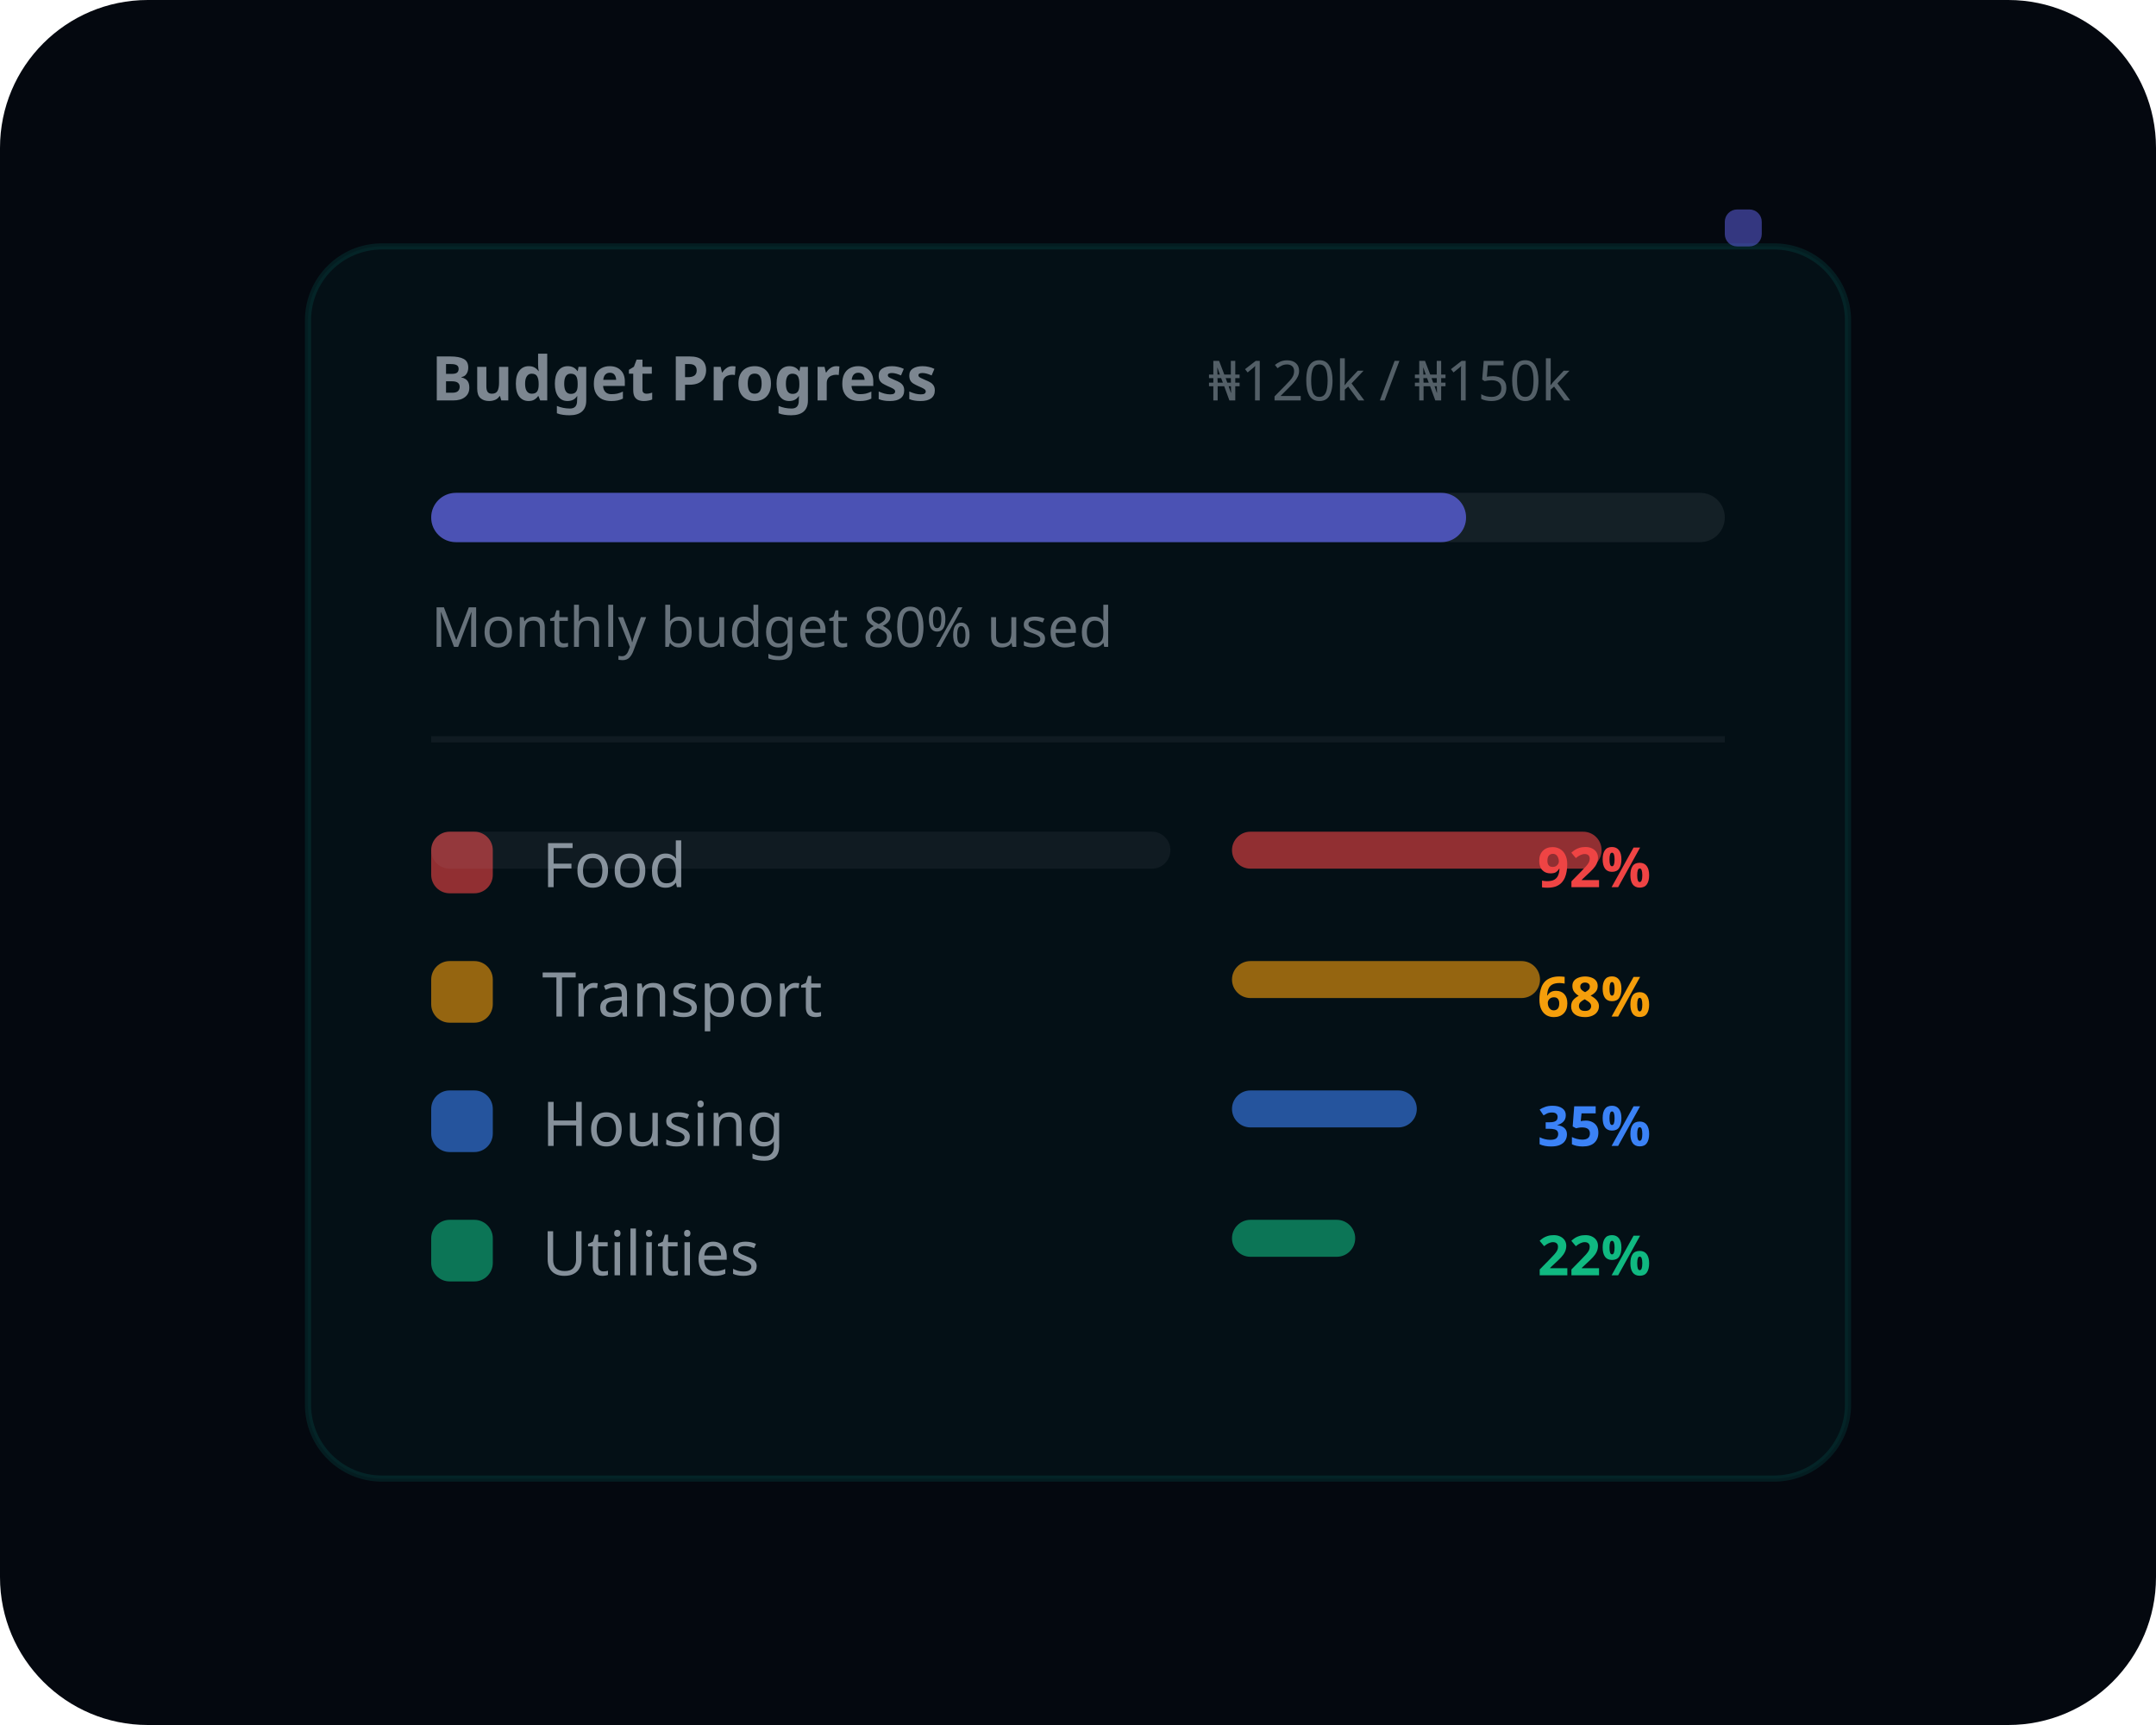
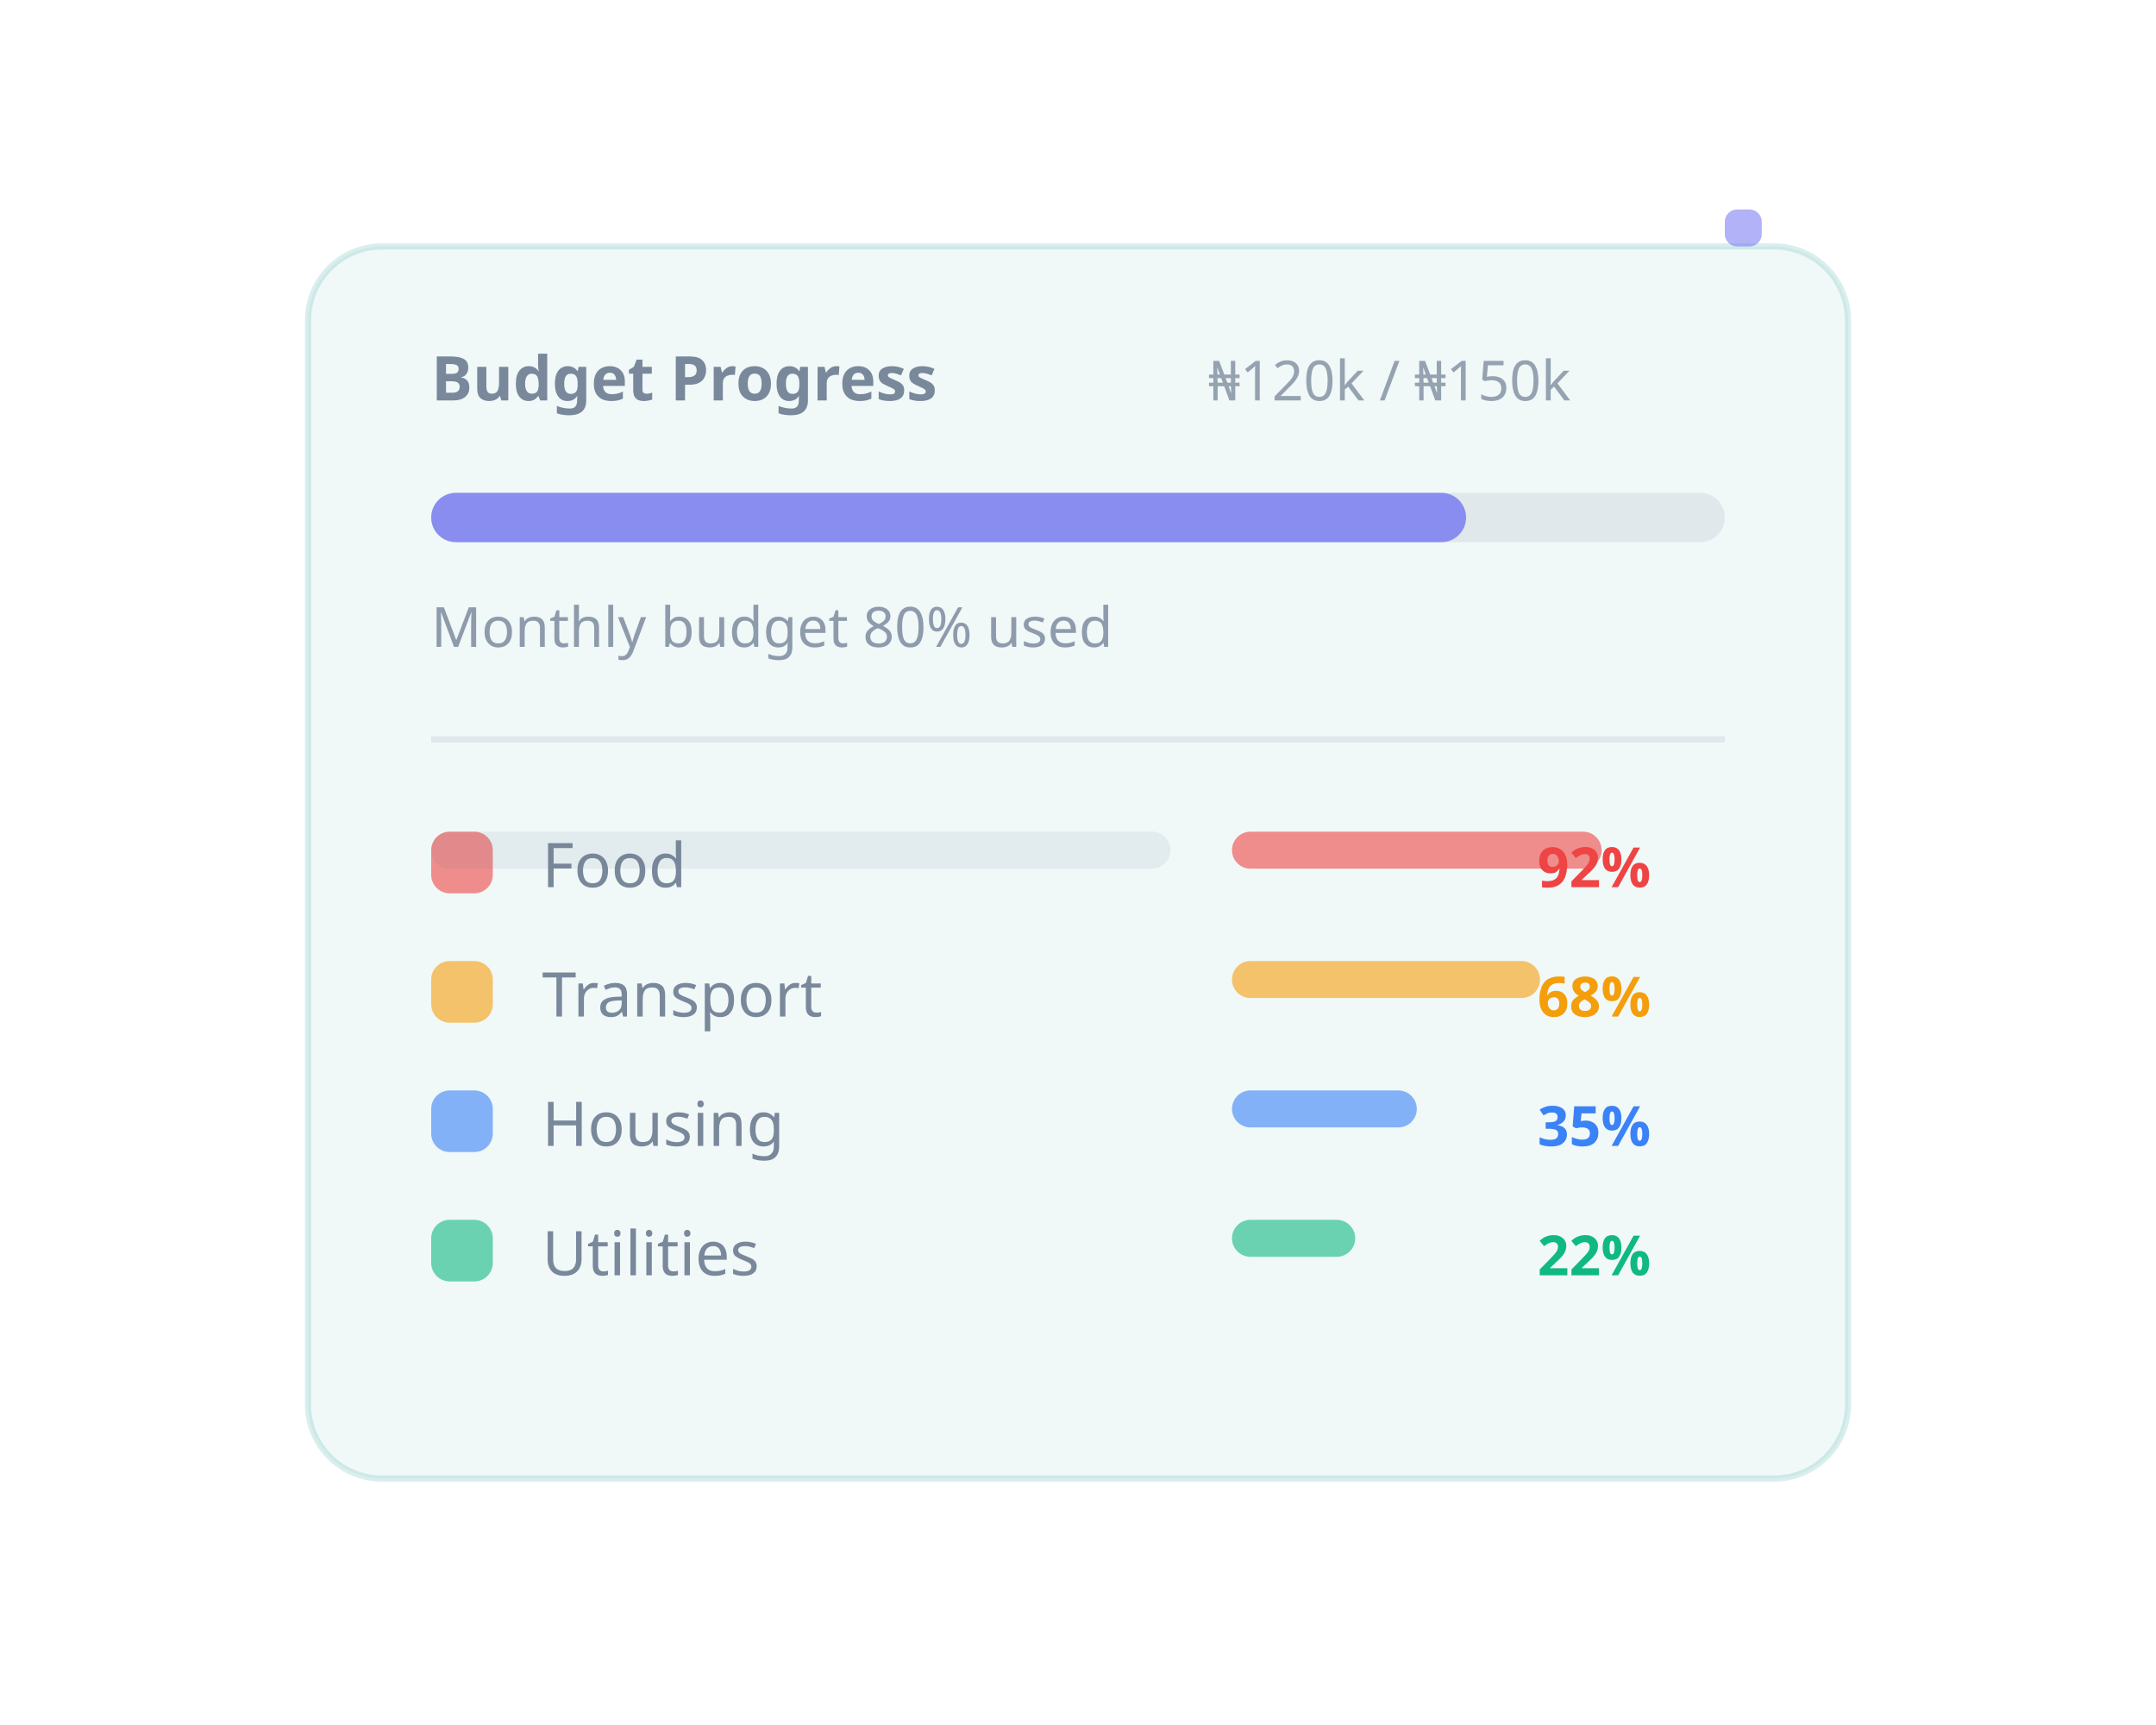
<svg xmlns="http://www.w3.org/2000/svg" viewBox="0 0 350 280" fill="none">
-   <rect width="350" height="280" rx="24" fill="#04080f" />
  <rect x="50" y="40" width="250" height="200" rx="12" fill="rgba(13,148,136,0.06)" stroke="rgba(13,148,136,0.15)" stroke-width="1" />
-   <text x="70" y="65" fill="rgba(203,213,225,0.6)" font-size="10" font-weight="600" font-family="system-ui">Budget Progress</text>
-   <text x="255" y="65" text-anchor="end" fill="rgba(203,213,225,0.4)" font-size="9" font-family="system-ui">₦120k / ₦150k</text>
-   <rect x="70" y="80" width="210" height="8" rx="4" fill="rgba(203,213,225,0.08)" />
+   <text x="70" y="65" fill="#64748b" font-size="10" font-weight="600" font-family="system-ui" opacity="0.85">Budget Progress</text>
+   <text x="255" y="65" text-anchor="end" fill="#64748b" font-size="9" font-family="system-ui" opacity="0.65">₦120k / ₦150k</text>
+   <rect x="70" y="80" width="210" height="8" rx="4" fill="rgba(100,116,139,0.12)" />
  <rect x="70" y="80" width="168" height="8" rx="4" fill="#6366f1" opacity="0.7" />
-   <text x="70" y="105" fill="rgba(203,213,225,0.5)" font-size="9" font-family="system-ui">Monthly budget 80% used</text>
-   <line x1="70" y1="120" x2="280" y2="120" stroke="rgba(203,213,225,0.06)" stroke-width="1" />
+   <text x="70" y="105" fill="#64748b" font-size="9" font-family="system-ui" opacity="0.7">Monthly budget 80% used</text>
+   <line x1="70" y1="120" x2="280" y2="120" stroke="rgba(100,116,139,0.12)" stroke-width="1" />
  <rect x="70" y="135" width="10" height="10" rx="3" fill="#ef4444" opacity="0.6" />
-   <text x="88" y="144" fill="rgba(203,213,225,0.65)" font-size="10" font-family="system-ui">Food</text>
-   <rect x="70" y="135" width="120" height="6" rx="3" fill="rgba(203,213,225,0.06)" style="margin-left:auto;display:block;position:relative;left:130px" />
+   <text x="88" y="144" fill="#64748b" font-size="10" font-family="system-ui" opacity="0.85">Food</text>
+   <rect x="70" y="135" width="120" height="6" rx="3" fill="rgba(100,116,139,0.1)" />
  <rect x="200" y="135" width="60" height="6" rx="3" fill="#ef4444" opacity="0.6" />
  <text x="268" y="144" text-anchor="end" fill="#ef4444" font-size="9" font-weight="600" font-family="system-ui">92%</text>
  <rect x="70" y="156" width="10" height="10" rx="3" fill="#f59e0b" opacity="0.6" />
-   <text x="88" y="165" fill="rgba(203,213,225,0.65)" font-size="10" font-family="system-ui">Transport</text>
+   <text x="88" y="165" fill="#64748b" font-size="10" font-family="system-ui" opacity="0.85">Transport</text>
  <rect x="200" y="156" width="50" height="6" rx="3" fill="#f59e0b" opacity="0.6" />
  <text x="268" y="165" text-anchor="end" fill="#f59e0b" font-size="9" font-weight="600" font-family="system-ui">68%</text>
  <rect x="70" y="177" width="10" height="10" rx="3" fill="#3b82f6" opacity="0.6" />
-   <text x="88" y="186" fill="rgba(203,213,225,0.65)" font-size="10" font-family="system-ui">Housing</text>
+   <text x="88" y="186" fill="#64748b" font-size="10" font-family="system-ui" opacity="0.85">Housing</text>
  <rect x="200" y="177" width="30" height="6" rx="3" fill="#3b82f6" opacity="0.6" />
  <text x="268" y="186" text-anchor="end" fill="#3b82f6" font-size="9" font-weight="600" font-family="system-ui">35%</text>
  <rect x="70" y="198" width="10" height="10" rx="3" fill="#10b981" opacity="0.6" />
-   <text x="88" y="207" fill="rgba(203,213,225,0.65)" font-size="10" font-family="system-ui">Utilities</text>
+   <text x="88" y="207" fill="#64748b" font-size="10" font-family="system-ui" opacity="0.85">Utilities</text>
  <rect x="200" y="198" width="20" height="6" rx="3" fill="#10b981" opacity="0.6" />
  <text x="268" y="207" text-anchor="end" fill="#10b981" font-size="9" font-weight="600" font-family="system-ui">22%</text>
  <rect x="280" y="34" width="6" height="6" rx="2" fill="#6366f1" opacity="0.5" />
</svg>
